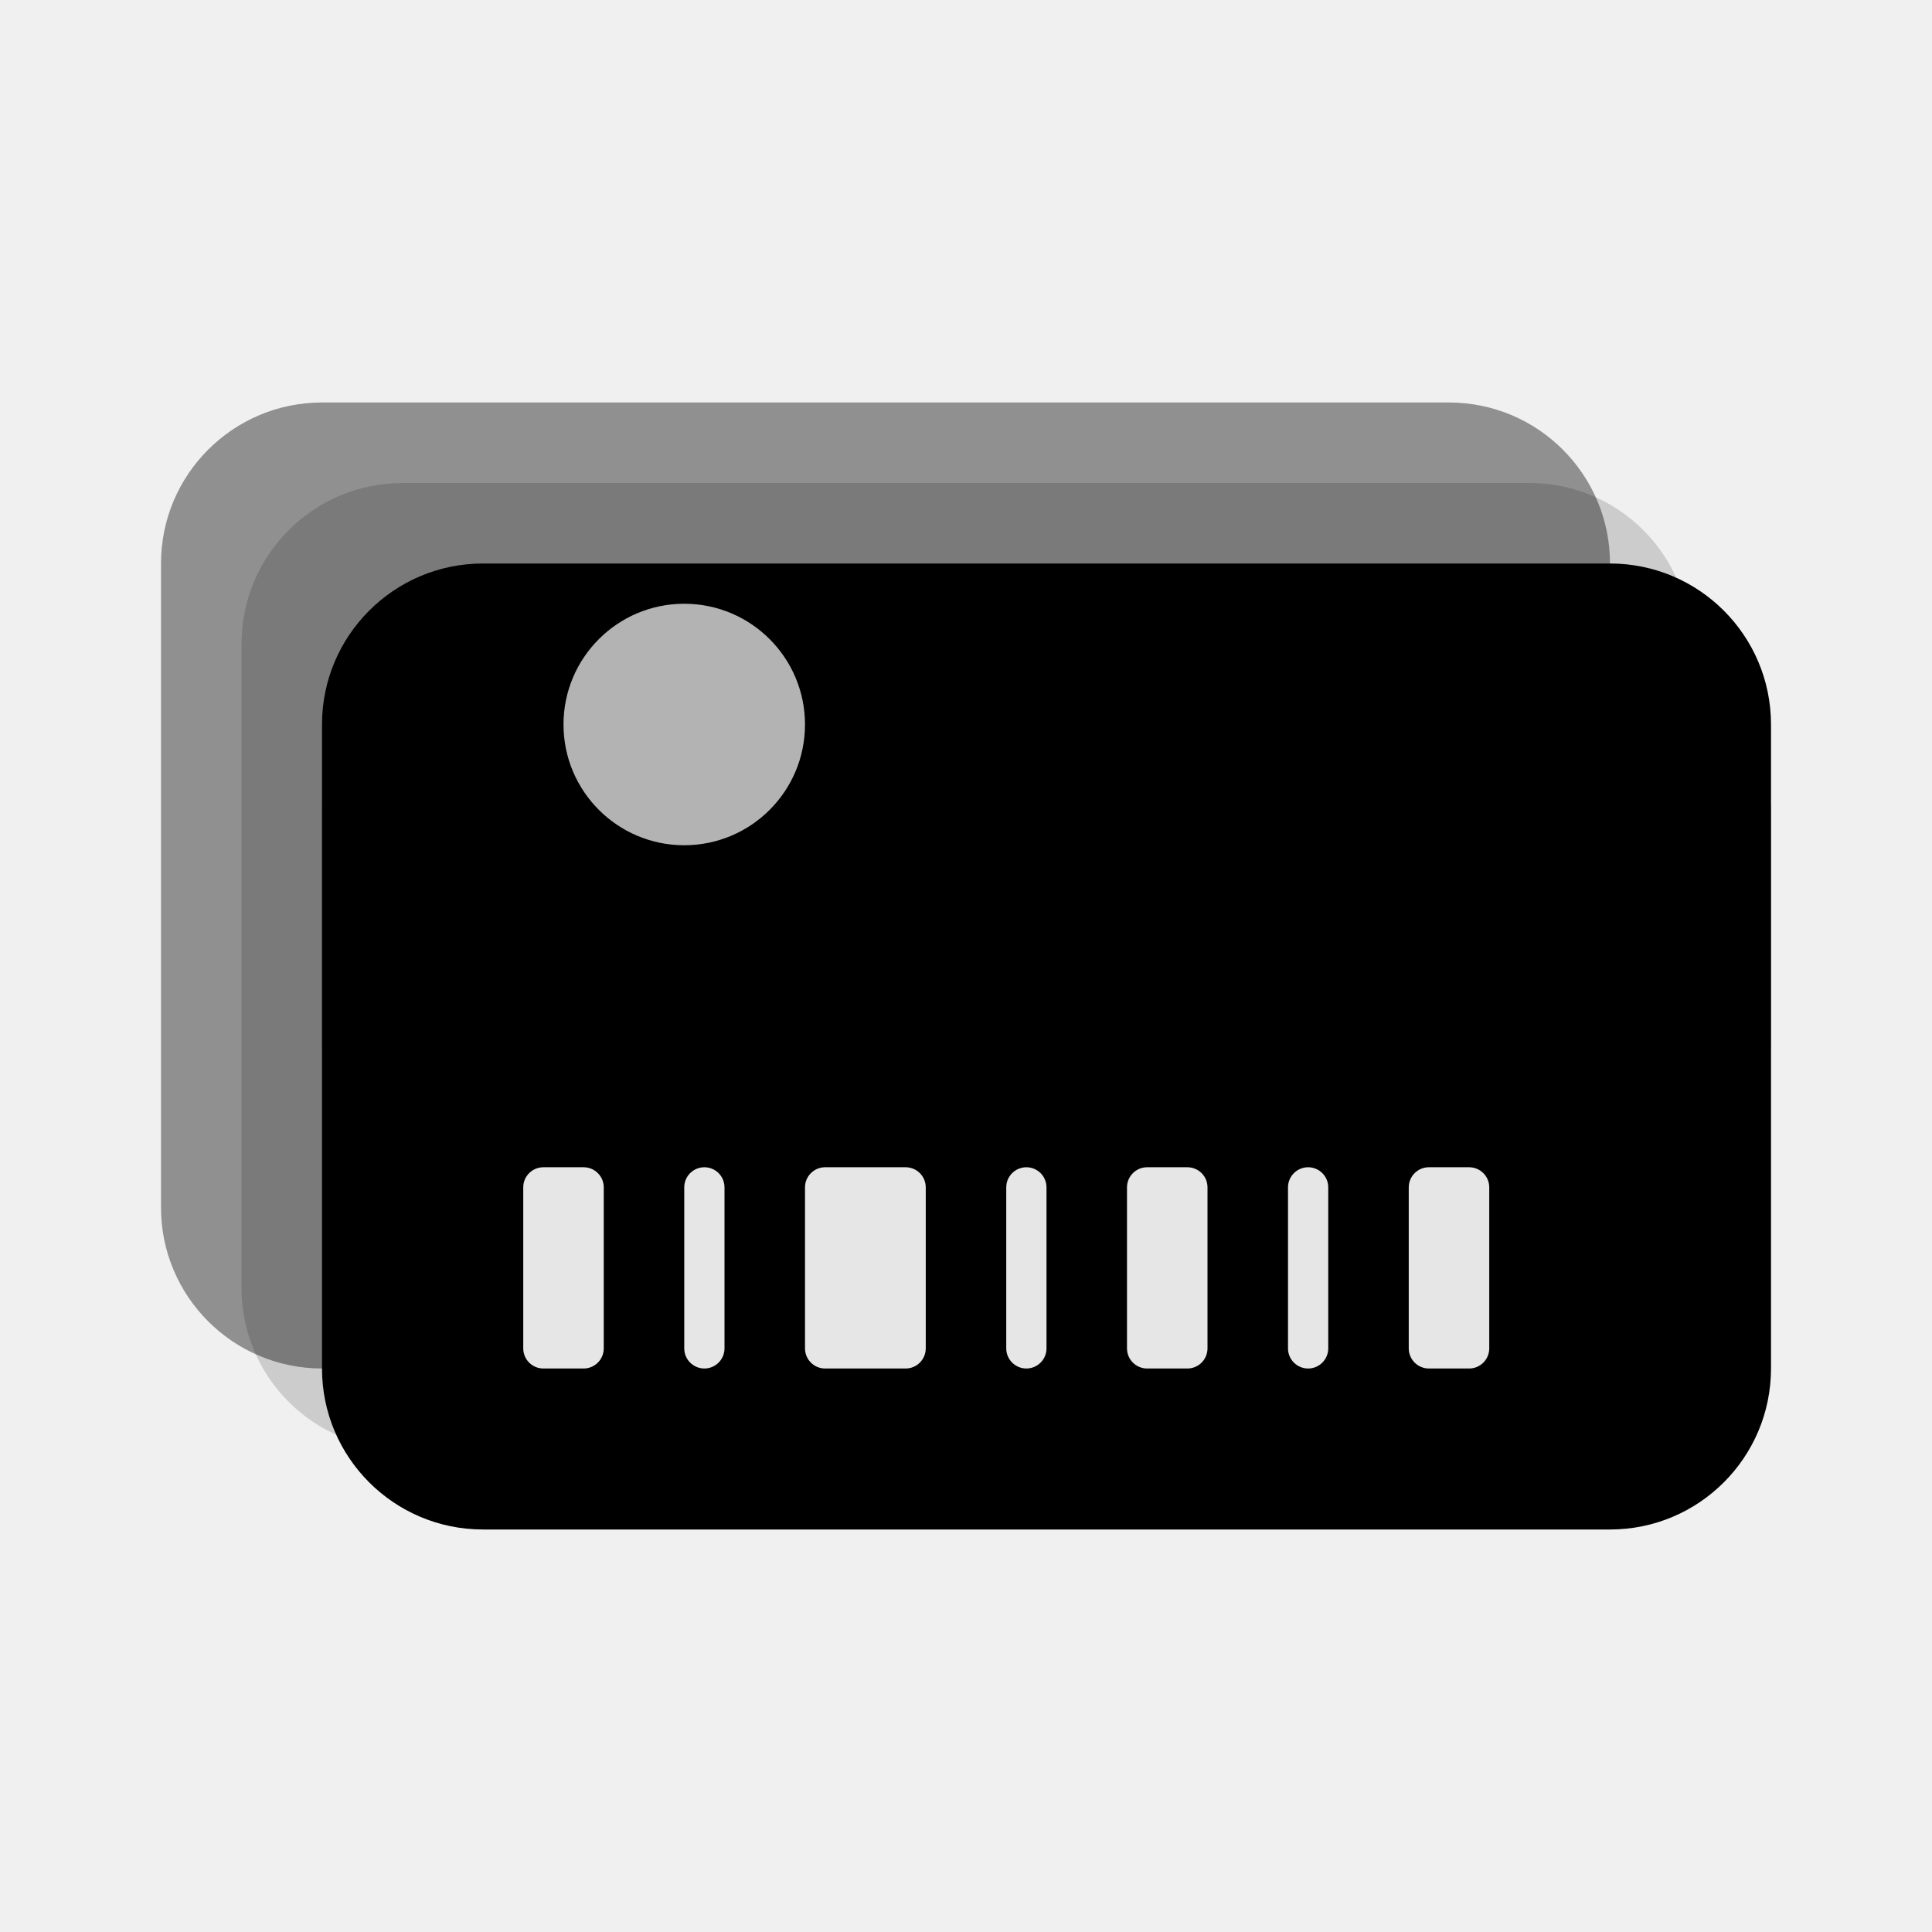
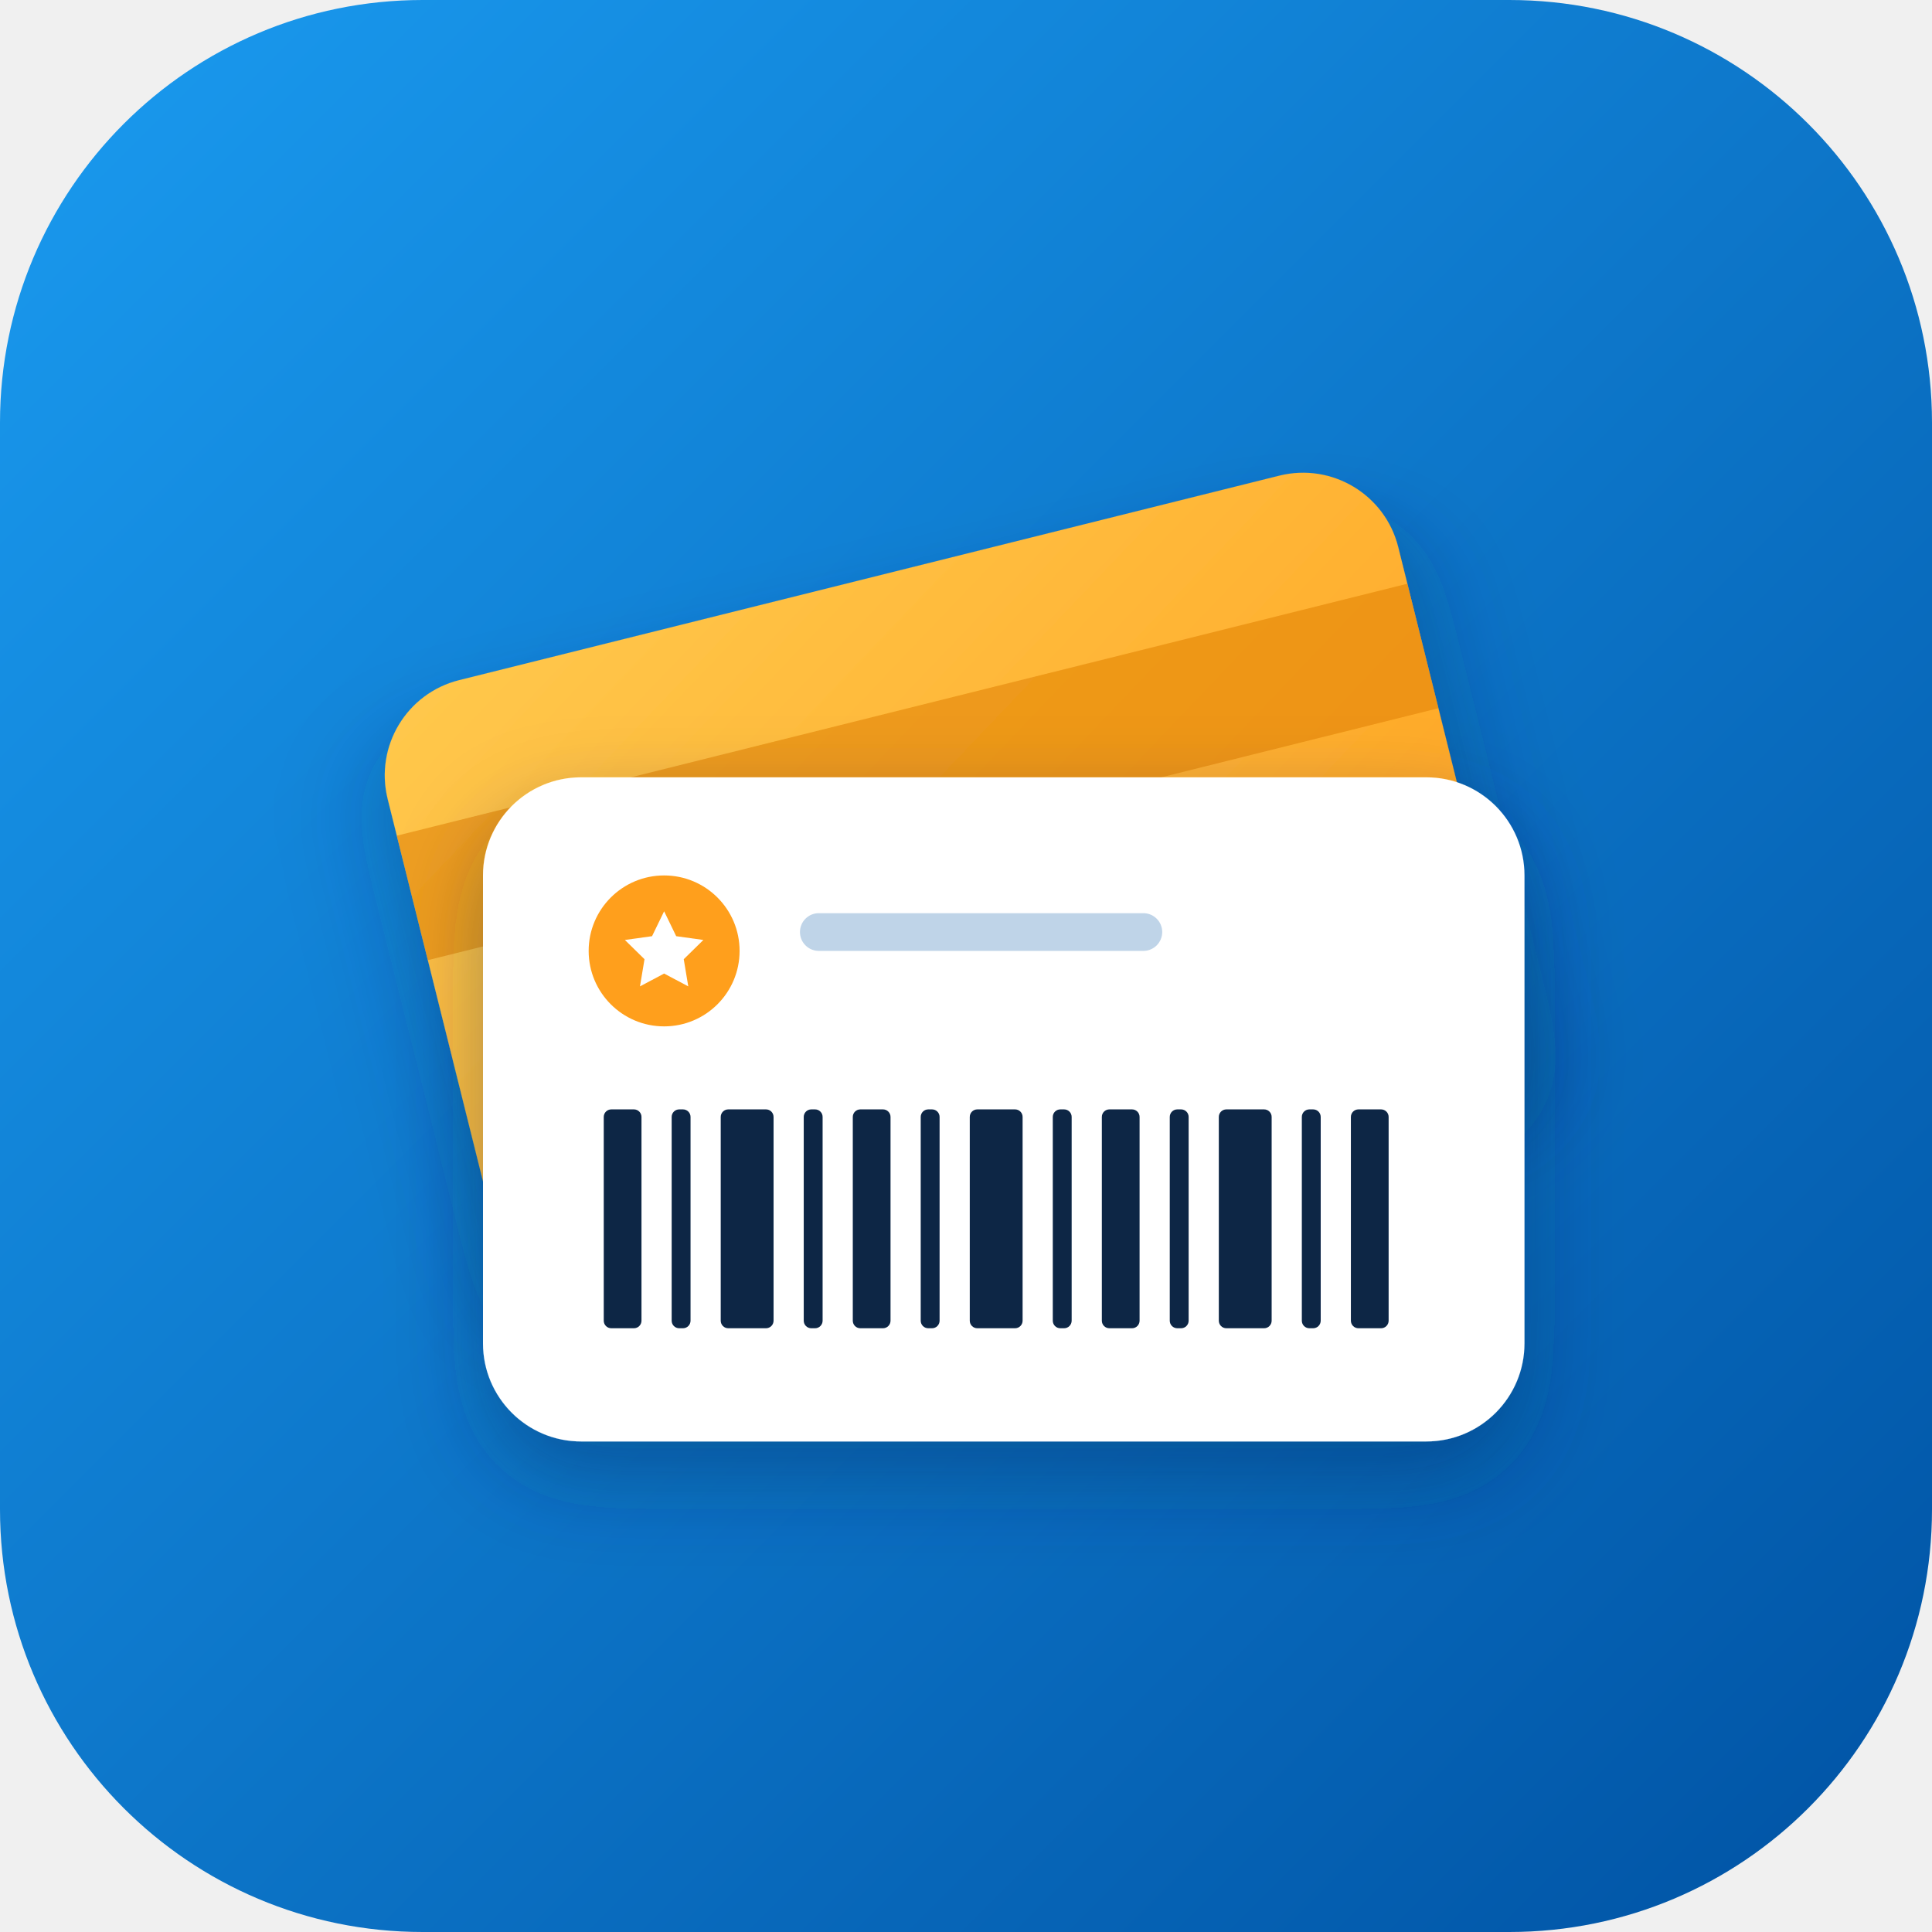
- <svg xmlns="http://www.w3.org/2000/svg" viewBox="0 0 48 48" fill="none">
-   <rect x="6" y="12" width="36" height="24" rx="4" fill="currentColor" opacity="0.15" />
-   <rect x="4" y="10" width="36" height="24" rx="4" fill="currentColor" opacity="0.4" />
-   <rect x="8" y="14" width="36" height="24" rx="4" fill="currentColor" />
-   <rect x="8" y="20" width="36" height="6" fill="currentColor" opacity="0.25" />
-   <rect x="13" y="29" width="2" height="5" rx="0.5" fill="white" opacity="0.9" />
-   <rect x="17" y="29" width="1" height="5" rx="0.5" fill="white" opacity="0.9" />
-   <rect x="20" y="29" width="3" height="5" rx="0.5" fill="white" opacity="0.9" />
-   <rect x="25" y="29" width="1" height="5" rx="0.5" fill="white" opacity="0.9" />
-   <rect x="28" y="29" width="2" height="5" rx="0.5" fill="white" opacity="0.9" />
-   <rect x="32" y="29" width="1" height="5" rx="0.5" fill="white" opacity="0.9" />
-   <rect x="35" y="29" width="2" height="5" rx="0.5" fill="white" opacity="0.9" />
-   <circle cx="17" cy="18" r="3" fill="white" opacity="0.7" />
+ <svg xmlns="http://www.w3.org/2000/svg" viewBox="0 0 512 512">
+   <defs>
+     <linearGradient id="bg" x1="0" y1="0" x2="1" y2="1">
+       <stop offset="0" stop-color="#1A9BF0" />
+       <stop offset="1" stop-color="#0052A3" />
+     </linearGradient>
+     <linearGradient id="back" x1="0" y1="0" x2="1" y2="1">
+       <stop offset="0" stop-color="#FFC94D" />
+       <stop offset="1" stop-color="#FF9F1C" />
+     </linearGradient>
+     <filter id="sh" x="-20%" y="-20%" width="140%" height="160%">
+       <feDropShadow dx="0" dy="10" stdDeviation="12" flood-color="#002a55" flood-opacity="0.35" />
+     </filter>
+   </defs>
+   <rect width="512" height="512" rx="112" fill="url(#bg)" />
+   <g transform="rotate(-14 256 256)" filter="url(#sh)">
+     <rect x="118" y="150" width="276" height="176" rx="26" fill="url(#back)" />
+     <rect x="118" y="186" width="276" height="34" fill="#E07F00" opacity="0.55" />
+   </g>
+   <g filter="url(#sh)">
+     <rect x="128" y="206" width="276" height="176" rx="26" fill="#FFFFFF" />
+     <circle cx="176" cy="252" r="20" fill="#FF9F1C" />
+     <path d="M176 241.5l3.2 6.6 7.2 1-5.2 5.1 1.2 7.2-6.4-3.4-6.4 3.4 1.2-7.2-5.2-5.1 7.2-1z" fill="#fff" />
+     <rect x="212" y="242" width="96" height="10" rx="5" fill="#0052A3" opacity="0.25" />
+     <g fill="#0B2545">
+       <rect x="160" y="294" width="10" height="58" rx="2" />
+       <rect x="178" y="294" width="5" height="58" rx="2" />
+       <rect x="191" y="294" width="14" height="58" rx="2" />
+       <rect x="213" y="294" width="5" height="58" rx="2" />
+       <rect x="226" y="294" width="10" height="58" rx="2" />
+       <rect x="244" y="294" width="5" height="58" rx="2" />
+       <rect x="257" y="294" width="14" height="58" rx="2" />
+       <rect x="279" y="294" width="5" height="58" rx="2" />
+       <rect x="292" y="294" width="10" height="58" rx="2" />
+       <rect x="310" y="294" width="5" height="58" rx="2" />
+       <rect x="323" y="294" width="14" height="58" rx="2" />
+       <rect x="345" y="294" width="5" height="58" rx="2" />
+       <rect x="358" y="294" width="10" height="58" rx="2" />
+     </g>
+   </g>
</svg>
